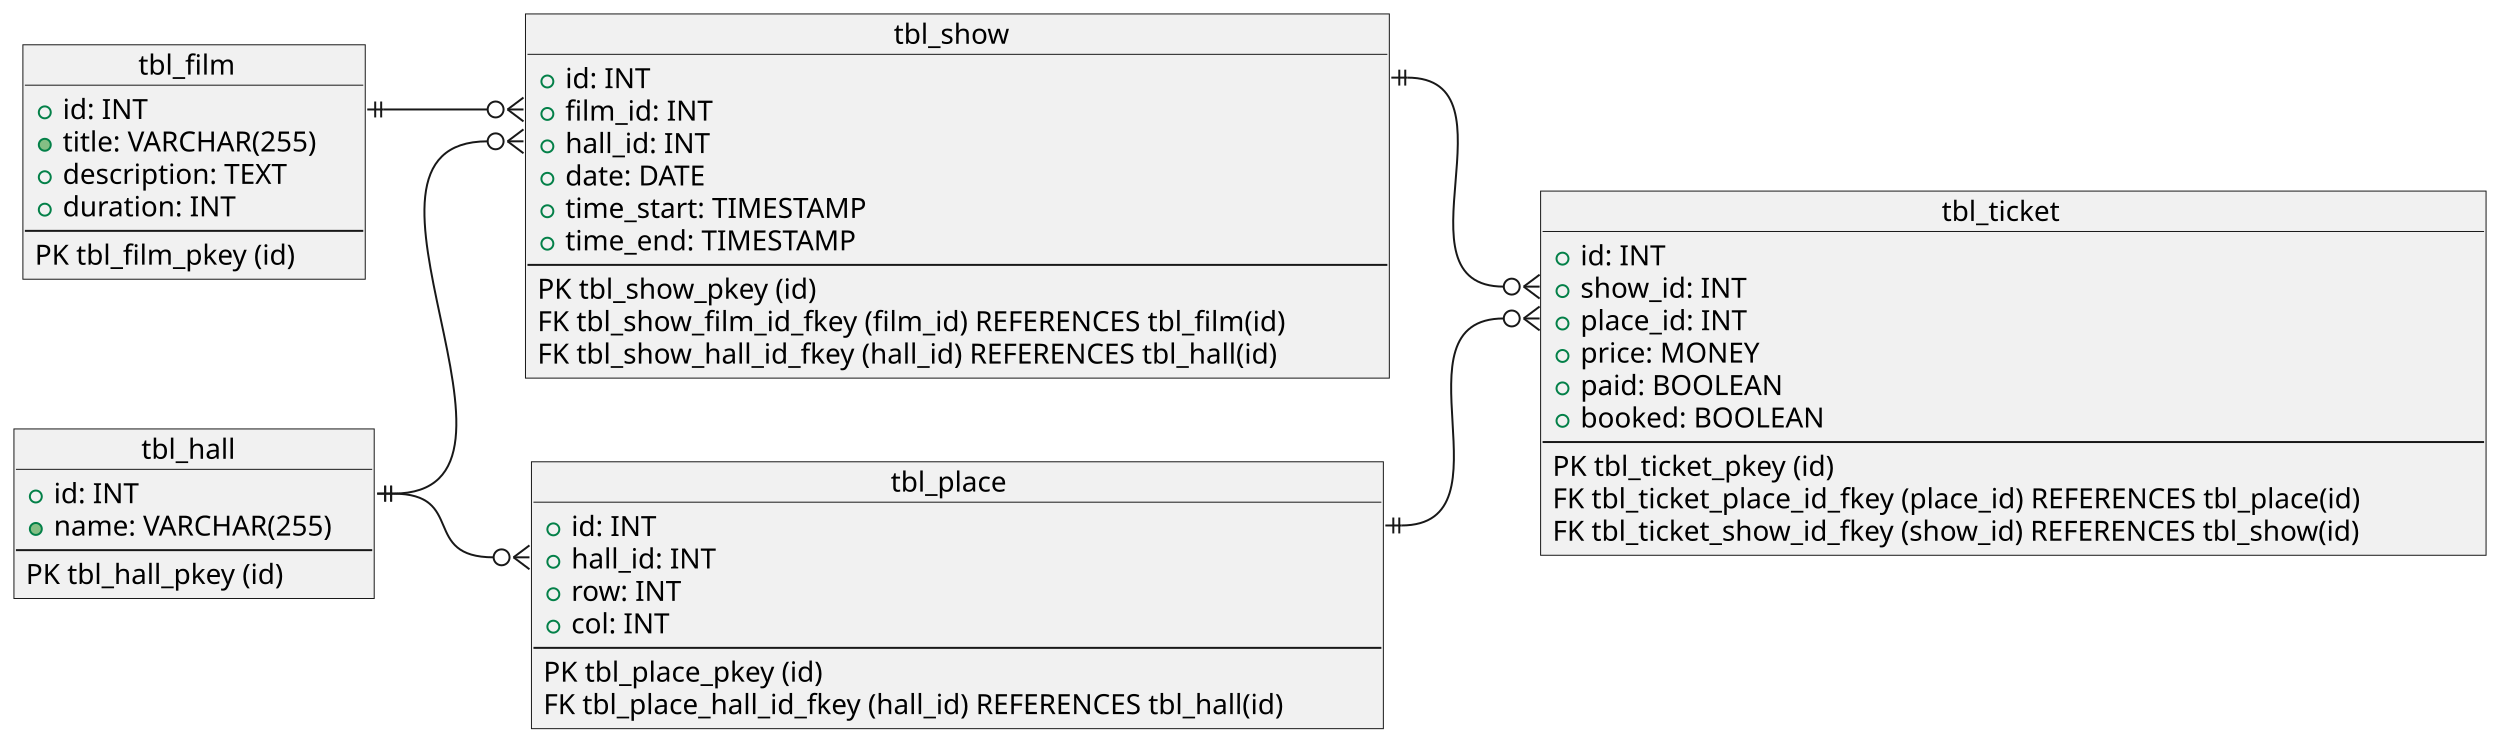
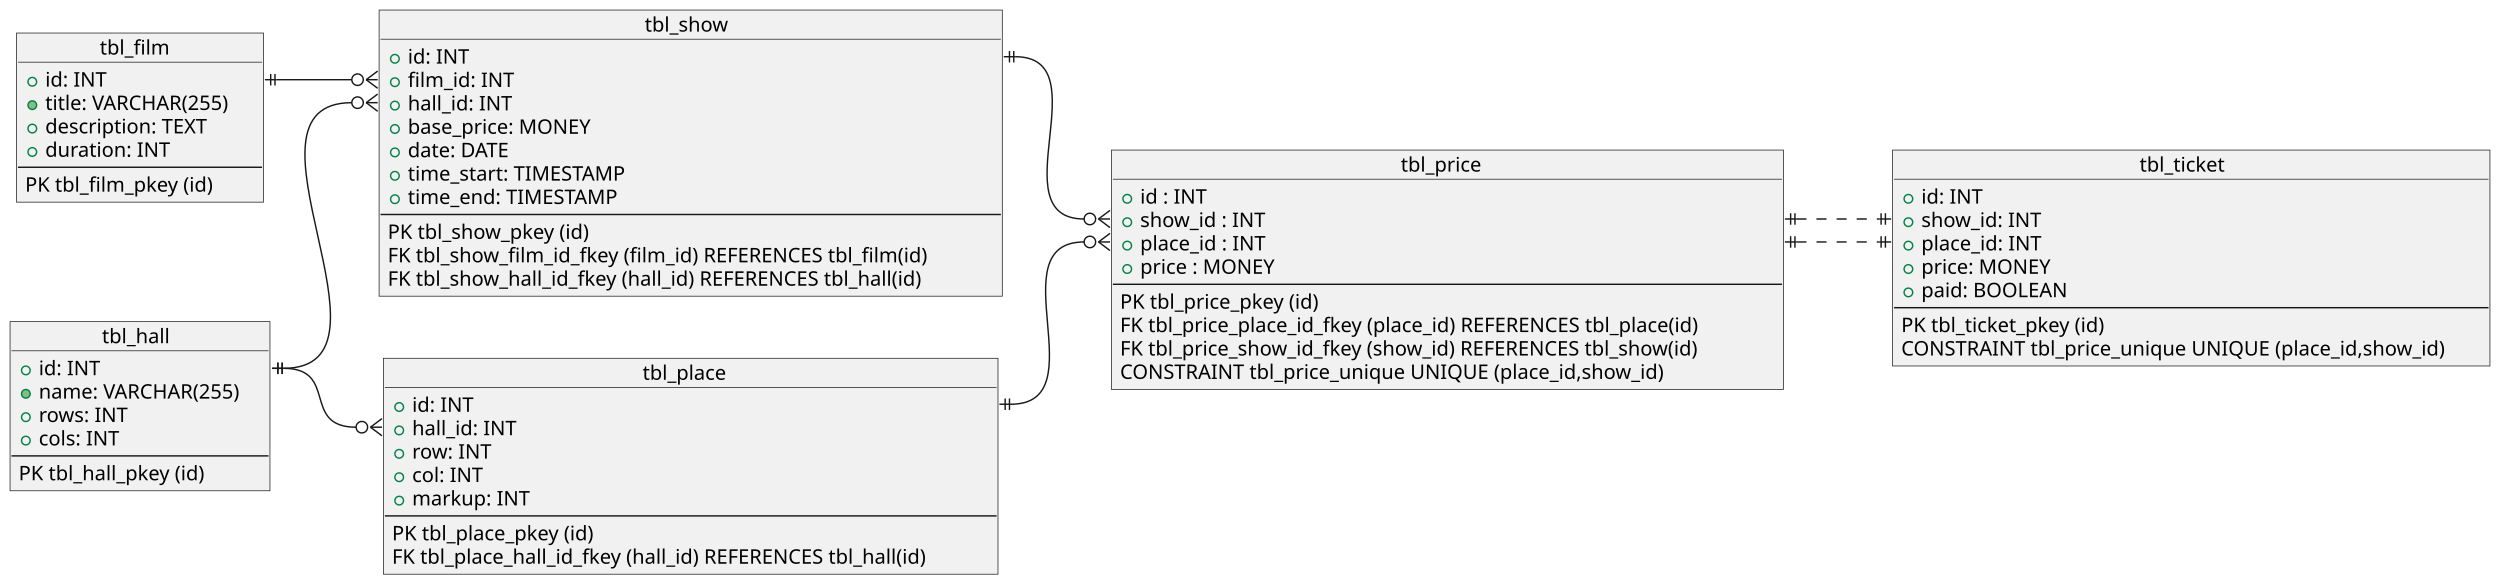
- <svg xmlns="http://www.w3.org/2000/svg" contentStyleType="text/css" height="373px" preserveAspectRatio="none" style="width:1256px;height:373px;background:#FFFFFF;" version="1.1" viewBox="0 0 1256 373" width="1256px" zoomAndPan="magnify">
+ <svg xmlns="http://www.w3.org/2000/svg" contentStyleType="text/css" height="406px" preserveAspectRatio="none" style="width:1741px;height:406px;background:#FFFFFF;" version="1.1" viewBox="0 0 1741 406" width="1741px" zoomAndPan="magnify">
  <defs />
  <g>
    <g id="elem_tbl_film">
-       <rect fill="#F1F1F1" height="117.781" style="stroke:#181818;stroke-width:0.5;" width="172" x="11.5" y="22.5" />
-       <text fill="#000000" font-family="sans-serif" font-size="14" lengthAdjust="spacing" textLength="56" x="69.5" y="37.495">tbl_film</text>
-       <line style="stroke:#181818;stroke-width:0.5;" x1="12.5" x2="182.5" y1="42.797" y2="42.797" />
-       <ellipse cx="22.5" cy="56.445" fill="none" rx="3" ry="3" style="stroke:#038048;stroke-width:1.0;" />
-       <text fill="#000000" font-family="sans-serif" font-size="14" lengthAdjust="spacing" textLength="45" x="31.5" y="59.792">id: INT</text>
-       <ellipse cx="22.5" cy="72.742" fill="#84BE84" rx="3" ry="3" style="stroke:#038048;stroke-width:1.0;" />
-       <text fill="#000000" font-family="sans-serif" font-size="14" lengthAdjust="spacing" textLength="146" x="31.5" y="76.089">title: VARCHAR(255)</text>
-       <ellipse cx="22.5" cy="89.039" fill="none" rx="3" ry="3" style="stroke:#038048;stroke-width:1.0;" />
-       <text fill="#000000" font-family="sans-serif" font-size="14" lengthAdjust="spacing" textLength="128" x="31.5" y="92.386">description: TEXT</text>
-       <ellipse cx="22.5" cy="105.336" fill="none" rx="3" ry="3" style="stroke:#038048;stroke-width:1.0;" />
-       <text fill="#000000" font-family="sans-serif" font-size="14" lengthAdjust="spacing" textLength="92" x="31.5" y="108.683">duration: INT</text>
-       <line style="stroke:#181818;stroke-width:1.0;" x1="12.5" x2="182.5" y1="115.984" y2="115.984" />
-       <text fill="#000000" font-family="sans-serif" font-size="14" lengthAdjust="spacing" textLength="149" x="17.5" y="132.98">PK tbl_film_pkey (id)</text>
+       <rect fill="#F1F1F1" height="117.781" style="stroke:#181818;stroke-width:0.5;" width="172" x="11.5" y="23" />
+       <text fill="#000000" font-family="sans-serif" font-size="14" lengthAdjust="spacing" textLength="56" x="69.5" y="37.995">tbl_film</text>
+       <line style="stroke:#181818;stroke-width:0.5;" x1="12.5" x2="182.5" y1="43.297" y2="43.297" />
+       <ellipse cx="22.5" cy="56.945" fill="none" rx="3" ry="3" style="stroke:#038048;stroke-width:1.0;" />
+       <text fill="#000000" font-family="sans-serif" font-size="14" lengthAdjust="spacing" textLength="45" x="31.5" y="60.292">id: INT</text>
+       <ellipse cx="22.5" cy="73.242" fill="#84BE84" rx="3" ry="3" style="stroke:#038048;stroke-width:1.0;" />
+       <text fill="#000000" font-family="sans-serif" font-size="14" lengthAdjust="spacing" textLength="146" x="31.5" y="76.589">title: VARCHAR(255)</text>
+       <ellipse cx="22.5" cy="89.539" fill="none" rx="3" ry="3" style="stroke:#038048;stroke-width:1.0;" />
+       <text fill="#000000" font-family="sans-serif" font-size="14" lengthAdjust="spacing" textLength="128" x="31.5" y="92.886">description: TEXT</text>
+       <ellipse cx="22.5" cy="105.836" fill="none" rx="3" ry="3" style="stroke:#038048;stroke-width:1.0;" />
+       <text fill="#000000" font-family="sans-serif" font-size="14" lengthAdjust="spacing" textLength="92" x="31.5" y="109.183">duration: INT</text>
+       <line style="stroke:#181818;stroke-width:1.0;" x1="12.5" x2="182.5" y1="116.484" y2="116.484" />
+       <text fill="#000000" font-family="sans-serif" font-size="14" lengthAdjust="spacing" textLength="149" x="17.5" y="133.48">PK tbl_film_pkey (id)</text>
    </g>
    <g id="elem_tbl_hall">
-       <rect fill="#F1F1F1" height="85.188" style="stroke:#181818;stroke-width:0.5;" width="181" x="7" y="215.5" />
-       <text fill="#000000" font-family="sans-serif" font-size="14" lengthAdjust="spacing" textLength="53" x="71" y="230.495">tbl_hall</text>
-       <line style="stroke:#181818;stroke-width:0.5;" x1="8" x2="187" y1="235.797" y2="235.797" />
-       <ellipse cx="18" cy="249.445" fill="none" rx="3" ry="3" style="stroke:#038048;stroke-width:1.0;" />
-       <text fill="#000000" font-family="sans-serif" font-size="14" lengthAdjust="spacing" textLength="45" x="27" y="252.792">id: INT</text>
-       <ellipse cx="18" cy="265.742" fill="#84BE84" rx="3" ry="3" style="stroke:#038048;stroke-width:1.0;" />
-       <text fill="#000000" font-family="sans-serif" font-size="14" lengthAdjust="spacing" textLength="155" x="27" y="269.089">name: VARCHAR(255)</text>
-       <line style="stroke:#181818;stroke-width:1.0;" x1="8" x2="187" y1="276.391" y2="276.391" />
-       <text fill="#000000" font-family="sans-serif" font-size="14" lengthAdjust="spacing" textLength="146" x="13" y="293.386">PK tbl_hall_pkey (id)</text>
+       <rect fill="#F1F1F1" height="117.781" style="stroke:#181818;stroke-width:0.5;" width="181" x="7" y="224" />
+       <text fill="#000000" font-family="sans-serif" font-size="14" lengthAdjust="spacing" textLength="53" x="71" y="238.995">tbl_hall</text>
+       <line style="stroke:#181818;stroke-width:0.5;" x1="8" x2="187" y1="244.297" y2="244.297" />
+       <ellipse cx="18" cy="257.945" fill="none" rx="3" ry="3" style="stroke:#038048;stroke-width:1.0;" />
+       <text fill="#000000" font-family="sans-serif" font-size="14" lengthAdjust="spacing" textLength="45" x="27" y="261.292">id: INT</text>
+       <ellipse cx="18" cy="274.242" fill="#84BE84" rx="3" ry="3" style="stroke:#038048;stroke-width:1.0;" />
+       <text fill="#000000" font-family="sans-serif" font-size="14" lengthAdjust="spacing" textLength="155" x="27" y="277.589">name: VARCHAR(255)</text>
+       <ellipse cx="18" cy="290.539" fill="none" rx="3" ry="3" style="stroke:#038048;stroke-width:1.0;" />
+       <text fill="#000000" font-family="sans-serif" font-size="14" lengthAdjust="spacing" textLength="65" x="27" y="293.886">rows: INT</text>
+       <ellipse cx="18" cy="306.836" fill="none" rx="3" ry="3" style="stroke:#038048;stroke-width:1.0;" />
+       <text fill="#000000" font-family="sans-serif" font-size="14" lengthAdjust="spacing" textLength="60" x="27" y="310.183">cols: INT</text>
+       <line style="stroke:#181818;stroke-width:1.0;" x1="8" x2="187" y1="317.484" y2="317.484" />
+       <text fill="#000000" font-family="sans-serif" font-size="14" lengthAdjust="spacing" textLength="146" x="13" y="334.479">PK tbl_hall_pkey (id)</text>
    </g>
    <g id="elem_tbl_place">
-       <rect fill="#F1F1F1" height="134.078" style="stroke:#181818;stroke-width:0.5;" width="428" x="267" y="232" />
-       <text fill="#000000" font-family="sans-serif" font-size="14" lengthAdjust="spacing" textLength="67" x="447.5" y="246.995">tbl_place</text>
-       <line style="stroke:#181818;stroke-width:0.5;" x1="268" x2="694" y1="252.297" y2="252.297" />
-       <ellipse cx="278" cy="265.945" fill="none" rx="3" ry="3" style="stroke:#038048;stroke-width:1.0;" />
-       <text fill="#000000" font-family="sans-serif" font-size="14" lengthAdjust="spacing" textLength="45" x="287" y="269.292">id: INT</text>
-       <ellipse cx="278" cy="282.242" fill="none" rx="3" ry="3" style="stroke:#038048;stroke-width:1.0;" />
-       <text fill="#000000" font-family="sans-serif" font-size="14" lengthAdjust="spacing" textLength="77" x="287" y="285.589">hall_id: INT</text>
-       <ellipse cx="278" cy="298.539" fill="none" rx="3" ry="3" style="stroke:#038048;stroke-width:1.0;" />
-       <text fill="#000000" font-family="sans-serif" font-size="14" lengthAdjust="spacing" textLength="58" x="287" y="301.886">row: INT</text>
-       <ellipse cx="278" cy="314.836" fill="none" rx="3" ry="3" style="stroke:#038048;stroke-width:1.0;" />
-       <text fill="#000000" font-family="sans-serif" font-size="14" lengthAdjust="spacing" textLength="53" x="287" y="318.183">col: INT</text>
-       <line style="stroke:#181818;stroke-width:1.0;" x1="268" x2="694" y1="325.484" y2="325.484" />
-       <text fill="#000000" font-family="sans-serif" font-size="14" lengthAdjust="spacing" textLength="160" x="273" y="342.479">PK tbl_place_pkey (id)</text>
-       <text fill="#000000" font-family="sans-serif" font-size="14" lengthAdjust="spacing" textLength="416" x="273" y="358.776">FK tbl_place_hall_id_fkey (hall_id) REFERENCES tbl_hall(id)</text>
+       <rect fill="#F1F1F1" height="150.375" style="stroke:#181818;stroke-width:0.5;" width="428" x="267" y="249.5" />
+       <text fill="#000000" font-family="sans-serif" font-size="14" lengthAdjust="spacing" textLength="67" x="447.5" y="264.495">tbl_place</text>
+       <line style="stroke:#181818;stroke-width:0.5;" x1="268" x2="694" y1="269.797" y2="269.797" />
+       <ellipse cx="278" cy="283.445" fill="none" rx="3" ry="3" style="stroke:#038048;stroke-width:1.0;" />
+       <text fill="#000000" font-family="sans-serif" font-size="14" lengthAdjust="spacing" textLength="45" x="287" y="286.792">id: INT</text>
+       <ellipse cx="278" cy="299.742" fill="none" rx="3" ry="3" style="stroke:#038048;stroke-width:1.0;" />
+       <text fill="#000000" font-family="sans-serif" font-size="14" lengthAdjust="spacing" textLength="77" x="287" y="303.089">hall_id: INT</text>
+       <ellipse cx="278" cy="316.039" fill="none" rx="3" ry="3" style="stroke:#038048;stroke-width:1.0;" />
+       <text fill="#000000" font-family="sans-serif" font-size="14" lengthAdjust="spacing" textLength="58" x="287" y="319.386">row: INT</text>
+       <ellipse cx="278" cy="332.336" fill="none" rx="3" ry="3" style="stroke:#038048;stroke-width:1.0;" />
+       <text fill="#000000" font-family="sans-serif" font-size="14" lengthAdjust="spacing" textLength="53" x="287" y="335.683">col: INT</text>
+       <ellipse cx="278" cy="348.633" fill="none" rx="3" ry="3" style="stroke:#038048;stroke-width:1.0;" />
+       <text fill="#000000" font-family="sans-serif" font-size="14" lengthAdjust="spacing" textLength="87" x="287" y="351.979">markup: INT</text>
+       <line style="stroke:#181818;stroke-width:1.0;" x1="268" x2="694" y1="359.281" y2="359.281" />
+       <text fill="#000000" font-family="sans-serif" font-size="14" lengthAdjust="spacing" textLength="160" x="273" y="376.276">PK tbl_place_pkey (id)</text>
+       <text fill="#000000" font-family="sans-serif" font-size="14" lengthAdjust="spacing" textLength="416" x="273" y="392.573">FK tbl_place_hall_id_fkey (hall_id) REFERENCES tbl_hall(id)</text>
    </g>
    <g id="elem_tbl_show">
-       <rect fill="#F1F1F1" height="182.969" style="stroke:#181818;stroke-width:0.5;" width="434" x="264" y="7" />
+       <rect fill="#F1F1F1" height="199.266" style="stroke:#181818;stroke-width:0.5;" width="434" x="264" y="7" />
      <text fill="#000000" font-family="sans-serif" font-size="14" lengthAdjust="spacing" textLength="64" x="449" y="21.995">tbl_show</text>
      <line style="stroke:#181818;stroke-width:0.5;" x1="265" x2="697" y1="27.297" y2="27.297" />
      <ellipse cx="275" cy="40.945" fill="none" rx="3" ry="3" style="stroke:#038048;stroke-width:1.0;" />
      <text fill="#000000" font-family="sans-serif" font-size="14" lengthAdjust="spacing" textLength="45" x="284" y="44.292">id: INT</text>
      <ellipse cx="275" cy="57.242" fill="none" rx="3" ry="3" style="stroke:#038048;stroke-width:1.0;" />
      <text fill="#000000" font-family="sans-serif" font-size="14" lengthAdjust="spacing" textLength="80" x="284" y="60.589">film_id: INT</text>
      <ellipse cx="275" cy="73.539" fill="none" rx="3" ry="3" style="stroke:#038048;stroke-width:1.0;" />
      <text fill="#000000" font-family="sans-serif" font-size="14" lengthAdjust="spacing" textLength="77" x="284" y="76.886">hall_id: INT</text>
      <ellipse cx="275" cy="89.836" fill="none" rx="3" ry="3" style="stroke:#038048;stroke-width:1.0;" />
-       <text fill="#000000" font-family="sans-serif" font-size="14" lengthAdjust="spacing" textLength="81" x="284" y="93.183">date: DATE</text>
+       <text fill="#000000" font-family="sans-serif" font-size="14" lengthAdjust="spacing" textLength="138" x="284" y="93.183">base_price: MONEY</text>
      <ellipse cx="275" cy="106.133" fill="none" rx="3" ry="3" style="stroke:#038048;stroke-width:1.0;" />
-       <text fill="#000000" font-family="sans-serif" font-size="14" lengthAdjust="spacing" textLength="168" x="284" y="109.48">time_start: TIMESTAMP</text>
+       <text fill="#000000" font-family="sans-serif" font-size="14" lengthAdjust="spacing" textLength="81" x="284" y="109.48">date: DATE</text>
      <ellipse cx="275" cy="122.43" fill="none" rx="3" ry="3" style="stroke:#038048;stroke-width:1.0;" />
-       <text fill="#000000" font-family="sans-serif" font-size="14" lengthAdjust="spacing" textLength="160" x="284" y="125.776">time_end: TIMESTAMP</text>
-       <line style="stroke:#181818;stroke-width:1.0;" x1="265" x2="697" y1="133.078" y2="133.078" />
-       <text fill="#000000" font-family="sans-serif" font-size="14" lengthAdjust="spacing" textLength="157" x="270" y="150.073">PK tbl_show_pkey (id)</text>
-       <text fill="#000000" font-family="sans-serif" font-size="14" lengthAdjust="spacing" textLength="422" x="270" y="166.37">FK tbl_show_film_id_fkey (film_id) REFERENCES tbl_film(id)</text>
-       <text fill="#000000" font-family="sans-serif" font-size="14" lengthAdjust="spacing" textLength="413" x="270" y="182.667">FK tbl_show_hall_id_fkey (hall_id) REFERENCES tbl_hall(id)</text>
+       <text fill="#000000" font-family="sans-serif" font-size="14" lengthAdjust="spacing" textLength="168" x="284" y="125.776">time_start: TIMESTAMP</text>
+       <ellipse cx="275" cy="138.727" fill="none" rx="3" ry="3" style="stroke:#038048;stroke-width:1.0;" />
+       <text fill="#000000" font-family="sans-serif" font-size="14" lengthAdjust="spacing" textLength="160" x="284" y="142.073">time_end: TIMESTAMP</text>
+       <line style="stroke:#181818;stroke-width:1.0;" x1="265" x2="697" y1="149.375" y2="149.375" />
+       <text fill="#000000" font-family="sans-serif" font-size="14" lengthAdjust="spacing" textLength="157" x="270" y="166.37">PK tbl_show_pkey (id)</text>
+       <text fill="#000000" font-family="sans-serif" font-size="14" lengthAdjust="spacing" textLength="422" x="270" y="182.667">FK tbl_show_film_id_fkey (film_id) REFERENCES tbl_film(id)</text>
+       <text fill="#000000" font-family="sans-serif" font-size="14" lengthAdjust="spacing" textLength="413" x="270" y="198.964">FK tbl_show_hall_id_fkey (hall_id) REFERENCES tbl_hall(id)</text>
+     </g>
+     <g id="elem_tbl_price">
+       <rect fill="#F1F1F1" height="166.672" style="stroke:#181818;stroke-width:0.5;" width="468" x="774" y="104.5" />
+       <text fill="#000000" font-family="sans-serif" font-size="14" lengthAdjust="spacing" textLength="65" x="975.5" y="119.495">tbl_price</text>
+       <line style="stroke:#181818;stroke-width:0.5;" x1="775" x2="1241" y1="124.797" y2="124.797" />
+       <ellipse cx="785" cy="138.445" fill="none" rx="3" ry="3" style="stroke:#038048;stroke-width:1.0;" />
+       <text fill="#000000" font-family="sans-serif" font-size="14" lengthAdjust="spacing" textLength="49" x="794" y="141.792">id : INT</text>
+       <ellipse cx="785" cy="154.742" fill="none" rx="3" ry="3" style="stroke:#038048;stroke-width:1.0;" />
+       <text fill="#000000" font-family="sans-serif" font-size="14" lengthAdjust="spacing" textLength="92" x="794" y="158.089">show_id : INT</text>
+       <ellipse cx="785" cy="171.039" fill="none" rx="3" ry="3" style="stroke:#038048;stroke-width:1.0;" />
+       <text fill="#000000" font-family="sans-serif" font-size="14" lengthAdjust="spacing" textLength="95" x="794" y="174.386">place_id : INT</text>
+       <ellipse cx="785" cy="187.336" fill="none" rx="3" ry="3" style="stroke:#038048;stroke-width:1.0;" />
+       <text fill="#000000" font-family="sans-serif" font-size="14" lengthAdjust="spacing" textLength="101" x="794" y="190.683">price : MONEY</text>
+       <line style="stroke:#181818;stroke-width:1.0;" x1="775" x2="1241" y1="197.984" y2="197.984" />
+       <text fill="#000000" font-family="sans-serif" font-size="14" lengthAdjust="spacing" textLength="158" x="780" y="214.98">PK tbl_price_pkey (id)</text>
+       <text fill="#000000" font-family="sans-serif" font-size="14" lengthAdjust="spacing" textLength="456" x="780" y="231.276">FK tbl_price_place_id_fkey (place_id) REFERENCES tbl_place(id)</text>
+       <text fill="#000000" font-family="sans-serif" font-size="14" lengthAdjust="spacing" textLength="447" x="780" y="247.573">FK tbl_price_show_id_fkey (show_id) REFERENCES tbl_show(id)</text>
+       <text fill="#000000" font-family="sans-serif" font-size="14" lengthAdjust="spacing" textLength="404" x="780" y="263.87">CONSTRAINT tbl_price_unique UNIQUE (place_id,show_id)</text>
    </g>
    <g id="elem_tbl_ticket">
-       <rect fill="#F1F1F1" height="182.969" style="stroke:#181818;stroke-width:0.5;" width="475" x="774" y="96" />
-       <text fill="#000000" font-family="sans-serif" font-size="14" lengthAdjust="spacing" textLength="72" x="975.5" y="110.995">tbl_ticket</text>
-       <line style="stroke:#181818;stroke-width:0.5;" x1="775" x2="1248" y1="116.297" y2="116.297" />
-       <ellipse cx="785" cy="129.945" fill="none" rx="3" ry="3" style="stroke:#038048;stroke-width:1.0;" />
-       <text fill="#000000" font-family="sans-serif" font-size="14" lengthAdjust="spacing" textLength="45" x="794" y="133.292">id: INT</text>
-       <ellipse cx="785" cy="146.242" fill="none" rx="3" ry="3" style="stroke:#038048;stroke-width:1.0;" />
-       <text fill="#000000" font-family="sans-serif" font-size="14" lengthAdjust="spacing" textLength="88" x="794" y="149.589">show_id: INT</text>
-       <ellipse cx="785" cy="162.539" fill="none" rx="3" ry="3" style="stroke:#038048;stroke-width:1.0;" />
-       <text fill="#000000" font-family="sans-serif" font-size="14" lengthAdjust="spacing" textLength="91" x="794" y="165.886">place_id: INT</text>
-       <ellipse cx="785" cy="178.836" fill="none" rx="3" ry="3" style="stroke:#038048;stroke-width:1.0;" />
-       <text fill="#000000" font-family="sans-serif" font-size="14" lengthAdjust="spacing" textLength="97" x="794" y="182.183">price: MONEY</text>
-       <ellipse cx="785" cy="195.133" fill="none" rx="3" ry="3" style="stroke:#038048;stroke-width:1.0;" />
-       <text fill="#000000" font-family="sans-serif" font-size="14" lengthAdjust="spacing" textLength="109" x="794" y="198.48">paid: BOOLEAN</text>
-       <ellipse cx="785" cy="211.43" fill="none" rx="3" ry="3" style="stroke:#038048;stroke-width:1.0;" />
-       <text fill="#000000" font-family="sans-serif" font-size="14" lengthAdjust="spacing" textLength="133" x="794" y="214.776">booked: BOOLEAN</text>
-       <line style="stroke:#181818;stroke-width:1.0;" x1="775" x2="1248" y1="222.078" y2="222.078" />
-       <text fill="#000000" font-family="sans-serif" font-size="14" lengthAdjust="spacing" textLength="165" x="780" y="239.073">PK tbl_ticket_pkey (id)</text>
-       <text fill="#000000" font-family="sans-serif" font-size="14" lengthAdjust="spacing" textLength="463" x="780" y="255.37">FK tbl_ticket_place_id_fkey (place_id) REFERENCES tbl_place(id)</text>
-       <text fill="#000000" font-family="sans-serif" font-size="14" lengthAdjust="spacing" textLength="454" x="780" y="271.667">FK tbl_ticket_show_id_fkey (show_id) REFERENCES tbl_show(id)</text>
+       <rect fill="#F1F1F1" height="150.375" style="stroke:#181818;stroke-width:0.5;" width="416" x="1318" y="104.5" />
+       <text fill="#000000" font-family="sans-serif" font-size="14" lengthAdjust="spacing" textLength="72" x="1490" y="119.495">tbl_ticket</text>
+       <line style="stroke:#181818;stroke-width:0.5;" x1="1319" x2="1733" y1="124.797" y2="124.797" />
+       <ellipse cx="1329" cy="138.445" fill="none" rx="3" ry="3" style="stroke:#038048;stroke-width:1.0;" />
+       <text fill="#000000" font-family="sans-serif" font-size="14" lengthAdjust="spacing" textLength="45" x="1338" y="141.792">id: INT</text>
+       <ellipse cx="1329" cy="154.742" fill="none" rx="3" ry="3" style="stroke:#038048;stroke-width:1.0;" />
+       <text fill="#000000" font-family="sans-serif" font-size="14" lengthAdjust="spacing" textLength="88" x="1338" y="158.089">show_id: INT</text>
+       <ellipse cx="1329" cy="171.039" fill="none" rx="3" ry="3" style="stroke:#038048;stroke-width:1.0;" />
+       <text fill="#000000" font-family="sans-serif" font-size="14" lengthAdjust="spacing" textLength="91" x="1338" y="174.386">place_id: INT</text>
+       <ellipse cx="1329" cy="187.336" fill="none" rx="3" ry="3" style="stroke:#038048;stroke-width:1.0;" />
+       <text fill="#000000" font-family="sans-serif" font-size="14" lengthAdjust="spacing" textLength="97" x="1338" y="190.683">price: MONEY</text>
+       <ellipse cx="1329" cy="203.633" fill="none" rx="3" ry="3" style="stroke:#038048;stroke-width:1.0;" />
+       <text fill="#000000" font-family="sans-serif" font-size="14" lengthAdjust="spacing" textLength="109" x="1338" y="206.98">paid: BOOLEAN</text>
+       <line style="stroke:#181818;stroke-width:1.0;" x1="1319" x2="1733" y1="214.281" y2="214.281" />
+       <text fill="#000000" font-family="sans-serif" font-size="14" lengthAdjust="spacing" textLength="165" x="1324" y="231.276">PK tbl_ticket_pkey (id)</text>
+       <text fill="#000000" font-family="sans-serif" font-size="14" lengthAdjust="spacing" textLength="404" x="1324" y="247.573">CONSTRAINT tbl_price_unique UNIQUE (place_id,show_id)</text>
    </g>
    <g id="link_tbl_film_tbl_show">
-       <path codeLine="55" d="M192.5,55 C227.389,55 210.111,55 245,55 " fill="none" id="tbl_film-tbl_show" style="stroke:#181818;stroke-width:1.0;" />
-       <line style="stroke:#181818;stroke-width:1.0;" x1="188.5" x2="188.5" y1="59" y2="51" />
-       <line style="stroke:#181818;stroke-width:1.0;" x1="191.5" x2="191.5" y1="59" y2="51" />
-       <line style="stroke:#181818;stroke-width:1.0;" x1="192.5" x2="184.5" y1="55" y2="55" />
-       <line style="stroke:#181818;stroke-width:1.0;" x1="255" x2="263" y1="55" y2="49" />
-       <line style="stroke:#181818;stroke-width:1.0;" x1="255" x2="263" y1="55" y2="61" />
-       <line style="stroke:#181818;stroke-width:1.0;" x1="255" x2="263" y1="55" y2="55" />
-       <ellipse cx="249" cy="55" fill="none" rx="4" ry="4" style="stroke:#181818;stroke-width:1.0;" />
+       <path codeLine="69" d="M192.5,55.5 C227.389,55.5 210.111,55.5 245,55.5 " fill="none" id="tbl_film-tbl_show" style="stroke:#181818;stroke-width:1.0;" />
+       <line style="stroke:#181818;stroke-width:1.0;" x1="188.5" x2="188.5" y1="59.5" y2="51.5" />
+       <line style="stroke:#181818;stroke-width:1.0;" x1="191.5" x2="191.5" y1="59.5" y2="51.5" />
+       <line style="stroke:#181818;stroke-width:1.0;" x1="192.5" x2="184.5" y1="55.5" y2="55.5" />
+       <line style="stroke:#181818;stroke-width:1.0;" x1="255" x2="263" y1="55.5" y2="49.5" />
+       <line style="stroke:#181818;stroke-width:1.0;" x1="255" x2="263" y1="55.5" y2="61.5" />
+       <line style="stroke:#181818;stroke-width:1.0;" x1="255" x2="263" y1="55.5" y2="55.5" />
+       <ellipse cx="249" cy="55.5" fill="none" rx="4" ry="4" style="stroke:#181818;stroke-width:1.0;" />
    </g>
    <g id="link_tbl_hall_tbl_show">
-       <path codeLine="56" d="M197.5,248 C282.68,248 159.82,71 245,71 " fill="none" id="tbl_hall-tbl_show" style="stroke:#181818;stroke-width:1.0;" />
-       <line style="stroke:#181818;stroke-width:1.0;" x1="193.5" x2="193.5" y1="252" y2="244" />
-       <line style="stroke:#181818;stroke-width:1.0;" x1="196.5" x2="196.5" y1="252" y2="244" />
-       <line style="stroke:#181818;stroke-width:1.0;" x1="197.5" x2="189.5" y1="248" y2="248" />
-       <line style="stroke:#181818;stroke-width:1.0;" x1="255" x2="263" y1="71" y2="65" />
-       <line style="stroke:#181818;stroke-width:1.0;" x1="255" x2="263" y1="71" y2="77" />
-       <line style="stroke:#181818;stroke-width:1.0;" x1="255" x2="263" y1="71" y2="71" />
-       <ellipse cx="249" cy="71" fill="none" rx="4" ry="4" style="stroke:#181818;stroke-width:1.0;" />
+       <path codeLine="70" d="M197.5,256.5 C285.974,256.5 156.526,71.5 245,71.5 " fill="none" id="tbl_hall-tbl_show" style="stroke:#181818;stroke-width:1.0;" />
+       <line style="stroke:#181818;stroke-width:1.0;" x1="193.5" x2="193.5" y1="260.5" y2="252.5" />
+       <line style="stroke:#181818;stroke-width:1.0;" x1="196.5" x2="196.5" y1="260.5" y2="252.5" />
+       <line style="stroke:#181818;stroke-width:1.0;" x1="197.5" x2="189.5" y1="256.5" y2="256.5" />
+       <line style="stroke:#181818;stroke-width:1.0;" x1="255" x2="263" y1="71.5" y2="65.5" />
+       <line style="stroke:#181818;stroke-width:1.0;" x1="255" x2="263" y1="71.5" y2="77.5" />
+       <line style="stroke:#181818;stroke-width:1.0;" x1="255" x2="263" y1="71.5" y2="71.5" />
+       <ellipse cx="249" cy="71.5" fill="none" rx="4" ry="4" style="stroke:#181818;stroke-width:1.0;" />
    </g>
    <g id="link_tbl_hall_tbl_place">
-       <path codeLine="57" d="M197.5,248 C234.355,248 211.145,280 248,280 " fill="none" id="tbl_hall-tbl_place" style="stroke:#181818;stroke-width:1.0;" />
-       <line style="stroke:#181818;stroke-width:1.0;" x1="193.5" x2="193.5" y1="252" y2="244" />
-       <line style="stroke:#181818;stroke-width:1.0;" x1="196.5" x2="196.5" y1="252" y2="244" />
-       <line style="stroke:#181818;stroke-width:1.0;" x1="197.5" x2="189.5" y1="248" y2="248" />
-       <line style="stroke:#181818;stroke-width:1.0;" x1="258" x2="266" y1="280" y2="274" />
-       <line style="stroke:#181818;stroke-width:1.0;" x1="258" x2="266" y1="280" y2="286" />
-       <line style="stroke:#181818;stroke-width:1.0;" x1="258" x2="266" y1="280" y2="280" />
-       <ellipse cx="252" cy="280" fill="none" rx="4" ry="4" style="stroke:#181818;stroke-width:1.0;" />
+       <path codeLine="71" d="M197.5,256.5 C236.075,256.5 209.425,297.5 248,297.5 " fill="none" id="tbl_hall-tbl_place" style="stroke:#181818;stroke-width:1.0;" />
+       <line style="stroke:#181818;stroke-width:1.0;" x1="193.5" x2="193.5" y1="260.5" y2="252.5" />
+       <line style="stroke:#181818;stroke-width:1.0;" x1="196.5" x2="196.5" y1="260.5" y2="252.5" />
+       <line style="stroke:#181818;stroke-width:1.0;" x1="197.5" x2="189.5" y1="256.5" y2="256.5" />
+       <line style="stroke:#181818;stroke-width:1.0;" x1="258" x2="266" y1="297.5" y2="291.5" />
+       <line style="stroke:#181818;stroke-width:1.0;" x1="258" x2="266" y1="297.5" y2="303.5" />
+       <line style="stroke:#181818;stroke-width:1.0;" x1="258" x2="266" y1="297.5" y2="297.5" />
+       <ellipse cx="252" cy="297.5" fill="none" rx="4" ry="4" style="stroke:#181818;stroke-width:1.0;" />
    </g>
-     <g id="link_tbl_place_tbl_ticket">
-       <path codeLine="58" d="M704,264 C761.645,264 697.855,160 755.5,160 " fill="none" id="tbl_place-tbl_ticket" style="stroke:#181818;stroke-width:1.0;" />
-       <line style="stroke:#181818;stroke-width:1.0;" x1="700" x2="700" y1="268" y2="260" />
-       <line style="stroke:#181818;stroke-width:1.0;" x1="703" x2="703" y1="268" y2="260" />
-       <line style="stroke:#181818;stroke-width:1.0;" x1="704" x2="696" y1="264" y2="264" />
-       <line style="stroke:#181818;stroke-width:1.0;" x1="765.5" x2="773.5" y1="160" y2="154" />
-       <line style="stroke:#181818;stroke-width:1.0;" x1="765.5" x2="773.5" y1="160" y2="166" />
-       <line style="stroke:#181818;stroke-width:1.0;" x1="765.5" x2="773.5" y1="160" y2="160" />
-       <ellipse cx="759.5" cy="160" fill="none" rx="4" ry="4" style="stroke:#181818;stroke-width:1.0;" />
+     <g id="link_tbl_place_tbl_price">
+       <path codeLine="72" d="M704,281.5 C764.774,281.5 694.226,168.5 755,168.5 " fill="none" id="tbl_place-tbl_price" style="stroke:#181818;stroke-width:1.0;" />
+       <line style="stroke:#181818;stroke-width:1.0;" x1="700" x2="700" y1="285.5" y2="277.5" />
+       <line style="stroke:#181818;stroke-width:1.0;" x1="703" x2="703" y1="285.5" y2="277.5" />
+       <line style="stroke:#181818;stroke-width:1.0;" x1="704" x2="696" y1="281.5" y2="281.5" />
+       <line style="stroke:#181818;stroke-width:1.0;" x1="765" x2="773" y1="168.5" y2="162.5" />
+       <line style="stroke:#181818;stroke-width:1.0;" x1="765" x2="773" y1="168.5" y2="174.5" />
+       <line style="stroke:#181818;stroke-width:1.0;" x1="765" x2="773" y1="168.5" y2="168.5" />
+       <ellipse cx="759" cy="168.5" fill="none" rx="4" ry="4" style="stroke:#181818;stroke-width:1.0;" />
    </g>
-     <g id="link_tbl_show_tbl_ticket">
-       <path codeLine="59" d="M707,39 C764.22,39 698.28,144 755.5,144 " fill="none" id="tbl_show-tbl_ticket" style="stroke:#181818;stroke-width:1.0;" />
-       <line style="stroke:#181818;stroke-width:1.0;" x1="703" x2="703" y1="43" y2="35" />
-       <line style="stroke:#181818;stroke-width:1.0;" x1="706" x2="706" y1="43" y2="35" />
-       <line style="stroke:#181818;stroke-width:1.0;" x1="707" x2="699" y1="39" y2="39" />
-       <line style="stroke:#181818;stroke-width:1.0;" x1="765.5" x2="773.5" y1="144" y2="138" />
-       <line style="stroke:#181818;stroke-width:1.0;" x1="765.5" x2="773.5" y1="144" y2="150" />
-       <line style="stroke:#181818;stroke-width:1.0;" x1="765.5" x2="773.5" y1="144" y2="144" />
-       <ellipse cx="759.5" cy="144" fill="none" rx="4" ry="4" style="stroke:#181818;stroke-width:1.0;" />
+     <g id="link_tbl_show_tbl_price">
+       <path codeLine="73" d="M707,39.5 C767.033,39.5 694.967,152.5 755,152.5 " fill="none" id="tbl_show-tbl_price" style="stroke:#181818;stroke-width:1.0;" />
+       <line style="stroke:#181818;stroke-width:1.0;" x1="703" x2="703" y1="43.5" y2="35.5" />
+       <line style="stroke:#181818;stroke-width:1.0;" x1="706" x2="706" y1="43.5" y2="35.5" />
+       <line style="stroke:#181818;stroke-width:1.0;" x1="707" x2="699" y1="39.5" y2="39.5" />
+       <line style="stroke:#181818;stroke-width:1.0;" x1="765" x2="773" y1="152.5" y2="146.5" />
+       <line style="stroke:#181818;stroke-width:1.0;" x1="765" x2="773" y1="152.5" y2="158.5" />
+       <line style="stroke:#181818;stroke-width:1.0;" x1="765" x2="773" y1="152.5" y2="152.5" />
+       <ellipse cx="759" cy="152.5" fill="none" rx="4" ry="4" style="stroke:#181818;stroke-width:1.0;" />
+     </g>
+     <g id="link_tbl_price_tbl_ticket">
+       <path codeLine="77" d="M1251,152.5 C1283.89,152.5 1276.11,152.5 1309,152.5 " fill="none" id="tbl_price-tbl_ticket" style="stroke:#181818;stroke-width:1.0;stroke-dasharray:7.0,7.0;" />
+       <line style="stroke:#181818;stroke-width:1.0;" x1="1247" x2="1247" y1="156.5" y2="148.5" />
+       <line style="stroke:#181818;stroke-width:1.0;" x1="1250" x2="1250" y1="156.5" y2="148.5" />
+       <line style="stroke:#181818;stroke-width:1.0;" x1="1251" x2="1243" y1="152.5" y2="152.5" />
+       <line style="stroke:#181818;stroke-width:1.0;" x1="1313" x2="1313" y1="148.5" y2="156.5" />
+       <line style="stroke:#181818;stroke-width:1.0;" x1="1310" x2="1310" y1="148.5" y2="156.5" />
+       <line style="stroke:#181818;stroke-width:1.0;" x1="1309" x2="1317" y1="152.5" y2="152.5" />
+     </g>
+     <g id="link_tbl_price_tbl_ticket">
+       <path codeLine="78" d="M1251,168.5 C1283.89,168.5 1276.11,168.5 1309,168.5 " fill="none" id="tbl_price-tbl_ticket-1" style="stroke:#181818;stroke-width:1.0;stroke-dasharray:7.0,7.0;" />
+       <line style="stroke:#181818;stroke-width:1.0;" x1="1247" x2="1247" y1="172.5" y2="164.5" />
+       <line style="stroke:#181818;stroke-width:1.0;" x1="1250" x2="1250" y1="172.5" y2="164.5" />
+       <line style="stroke:#181818;stroke-width:1.0;" x1="1251" x2="1243" y1="168.5" y2="168.5" />
+       <line style="stroke:#181818;stroke-width:1.0;" x1="1313" x2="1313" y1="164.5" y2="172.5" />
+       <line style="stroke:#181818;stroke-width:1.0;" x1="1310" x2="1310" y1="164.5" y2="172.5" />
+       <line style="stroke:#181818;stroke-width:1.0;" x1="1309" x2="1317" y1="168.5" y2="168.5" />
    </g>
  </g>
</svg>
